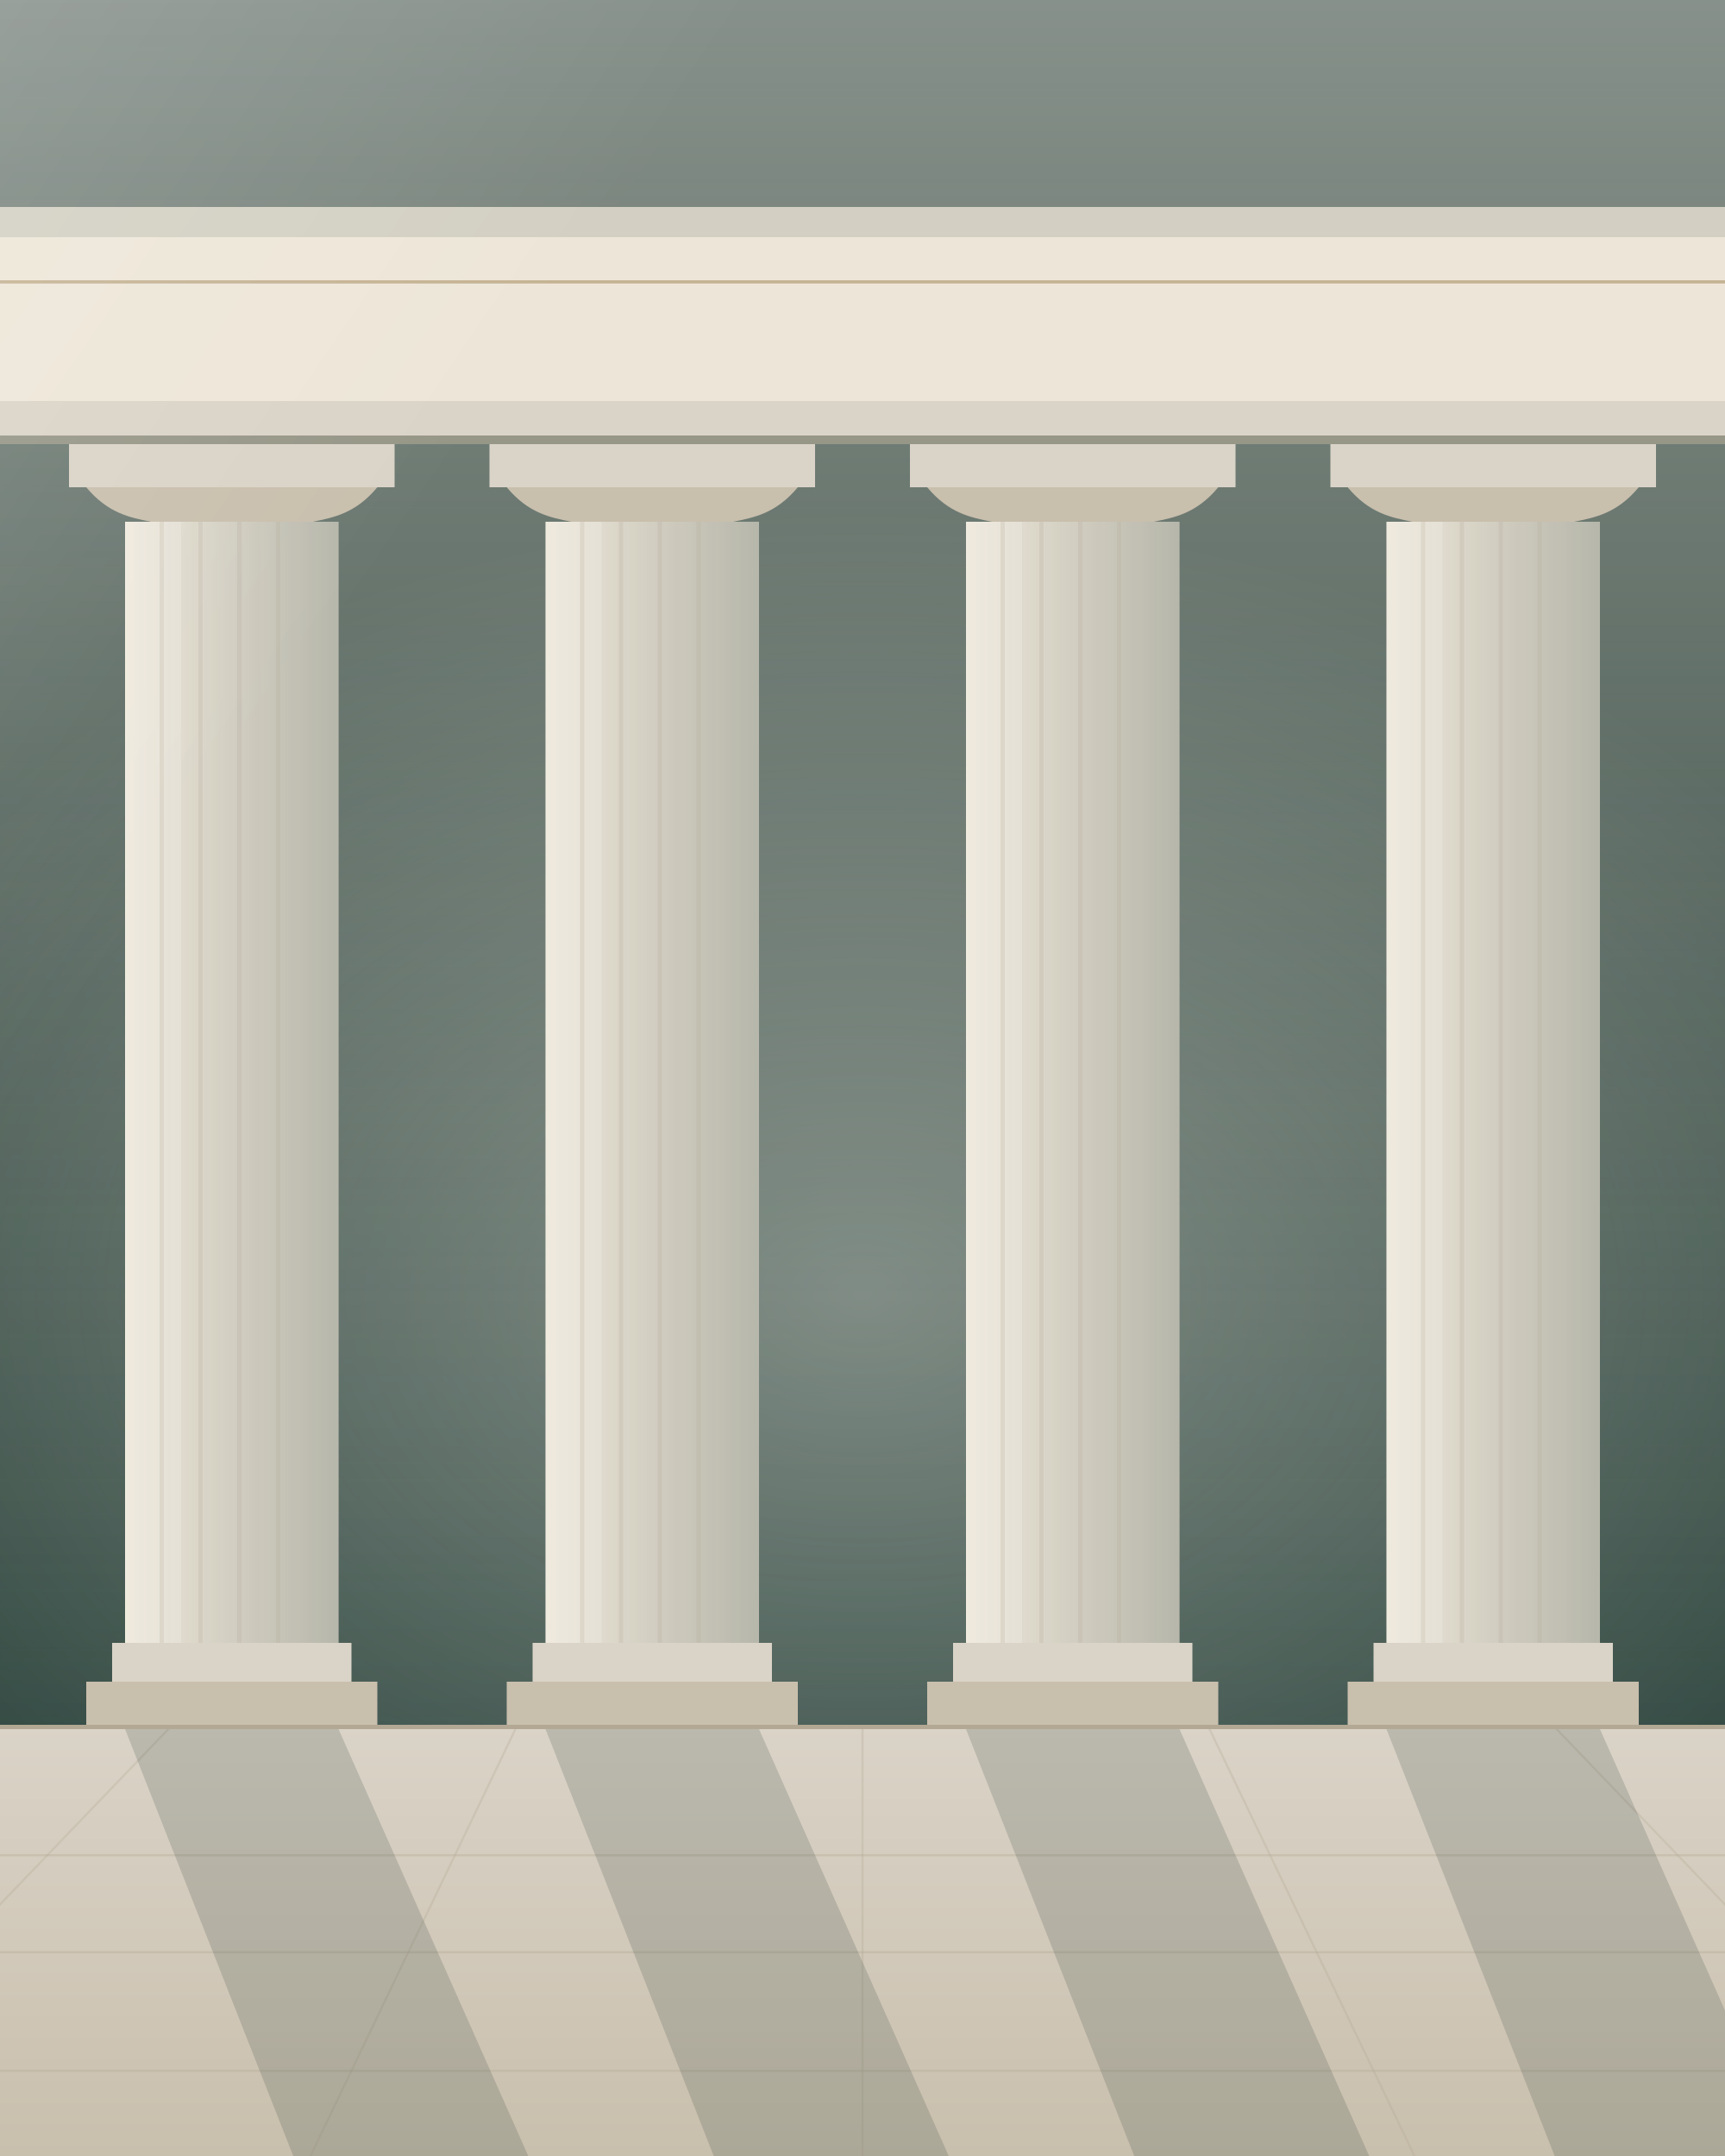
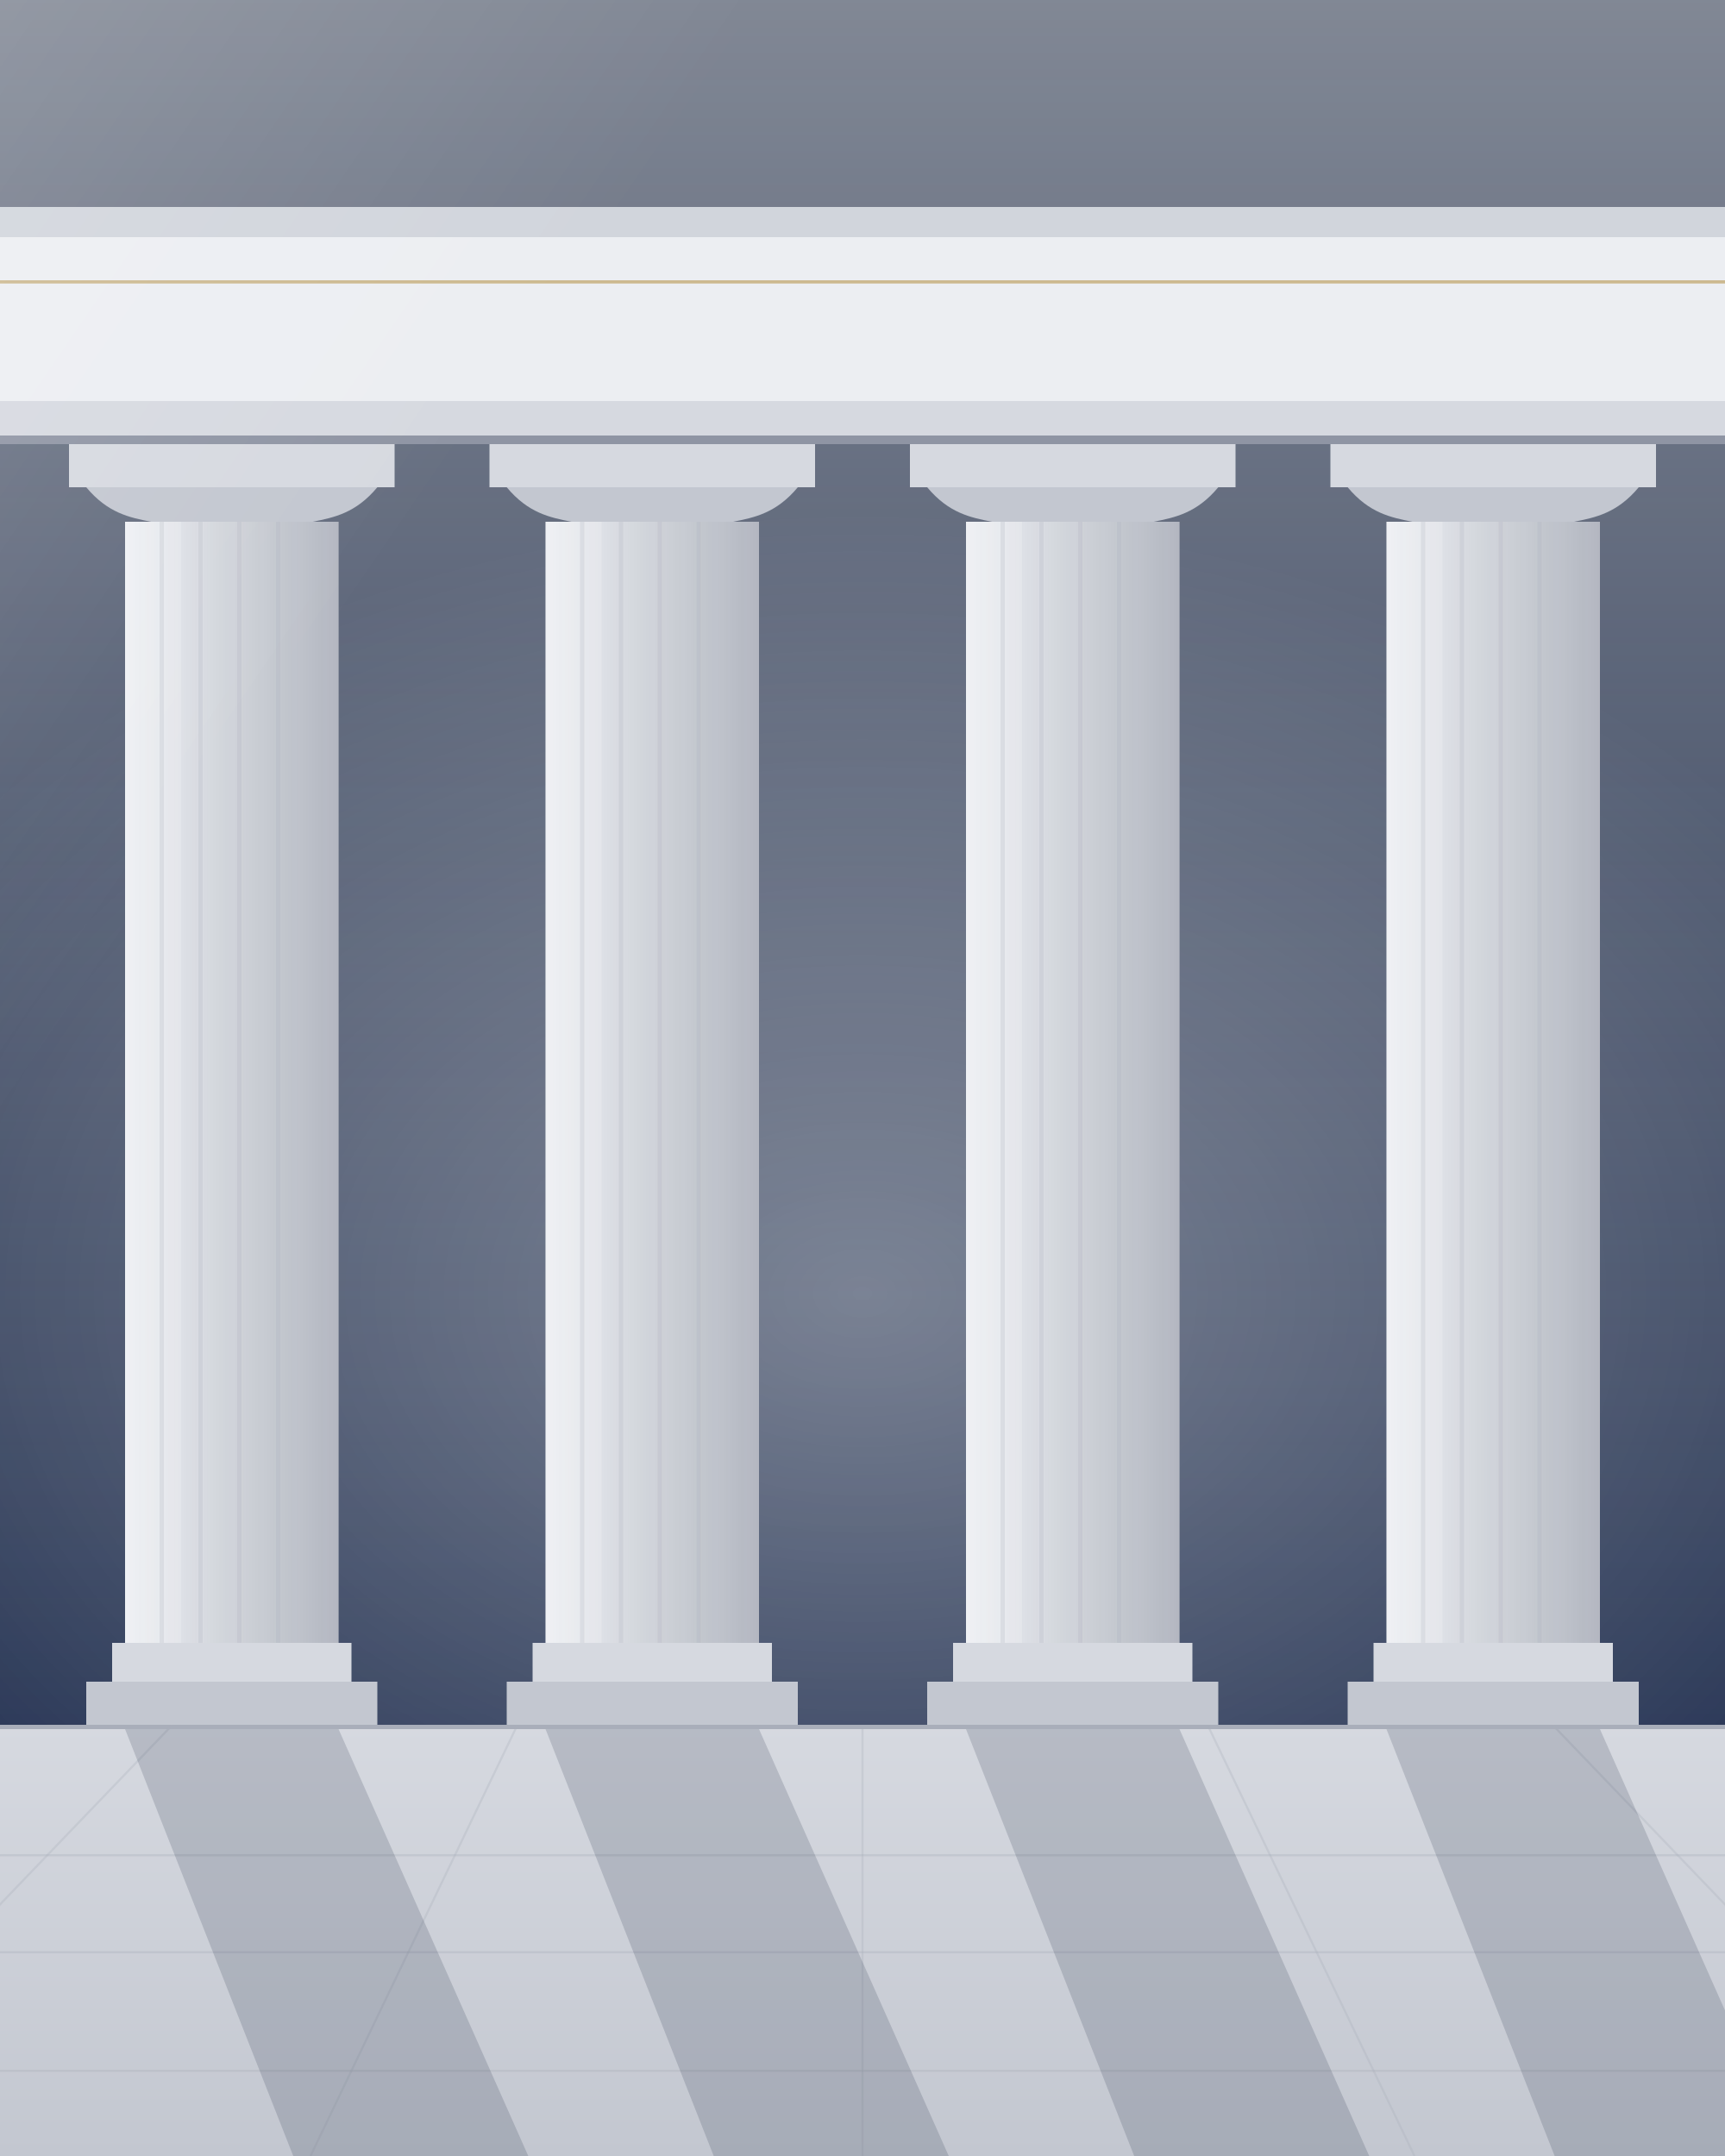
<svg xmlns="http://www.w3.org/2000/svg" viewBox="0 0 800 1000" preserveAspectRatio="xMidYMid slice" class="" aria-hidden="true" focusable="false" data-plate="colonnade">
  <defs>
    <linearGradient id="_R_0_-sky" x1="0" y1="0" x2="0" y2="1">
-       <stop offset="0" stop-color="#f8f4ec" />
-       <stop offset="1" stop-color="#e7dfcd" />
+       <stop offset="0" stop-color="#f7f8fa" />
+       <stop offset="1" stop-color="#e3e6ec" />
    </linearGradient>
    <linearGradient id="_R_0_-floor" x1="0" y1="0" x2="0" y2="1">
-       <stop offset="0" stop-color="#dad3c7" />
-       <stop offset="1" stop-color="#c9bfad" />
+       <stop offset="0" stop-color="#d6d9e0" />
+       <stop offset="1" stop-color="#c3c7d0" />
    </linearGradient>
    <linearGradient id="_R_0_-reveal" x1="0" y1="0" x2="1" y2="0">
-       <stop offset="0" stop-color="#142a25" stop-opacity="0.42" />
-       <stop offset="1" stop-color="#142a25" stop-opacity="0" />
+       <stop offset="0" stop-color="#0b1730" stop-opacity="0.42" />
+       <stop offset="1" stop-color="#0b1730" stop-opacity="0" />
    </linearGradient>
    <linearGradient id="_R_0_-revealV" x1="0" y1="0" x2="0" y2="1">
-       <stop offset="0" stop-color="#142a25" stop-opacity="0.35" />
-       <stop offset="1" stop-color="#142a25" stop-opacity="0" />
+       <stop offset="0" stop-color="#0b1730" stop-opacity="0.35" />
+       <stop offset="1" stop-color="#0b1730" stop-opacity="0" />
    </linearGradient>
    <linearGradient id="_R_0_-light" x1="0" y1="0" x2="1" y2="1">
      <stop offset="0" stop-color="#ffffff" stop-opacity="0.32" />
      <stop offset="0.5" stop-color="#ffffff" stop-opacity="0" />
    </linearGradient>
    <linearGradient id="_R_0_-shade" x1="0" y1="0" x2="1" y2="0">
-       <stop offset="0" stop-color="#142a25" stop-opacity="0" />
-       <stop offset="1" stop-color="#142a25" stop-opacity="0.28" />
+       <stop offset="0" stop-color="#0b1730" stop-opacity="0" />
+       <stop offset="1" stop-color="#0b1730" stop-opacity="0.28" />
    </linearGradient>
    <linearGradient id="_R_0_-interior" x1="0" y1="0" x2="0" y2="1">
-       <stop offset="0" stop-color="#142a25" />
-       <stop offset="1" stop-color="#1f3b34" />
+       <stop offset="0" stop-color="#0b1730" />
+       <stop offset="1" stop-color="#16264a" />
    </linearGradient>
    <linearGradient id="_R_0_-glow" x1="0" y1="0" x2="0" y2="1">
-       <stop offset="0" stop-color="#fbf8f1" />
-       <stop offset="1" stop-color="#e7dfcd" stop-opacity="0" />
+       <stop offset="0" stop-color="#f7f8fa" />
+       <stop offset="1" stop-color="#e3e6ec" stop-opacity="0" />
    </linearGradient>
    <radialGradient id="_R_0_-sun" cx="0.5" cy="0.5" r="0.5">
-       <stop offset="0" stop-color="#fffdf7" stop-opacity="0.9" />
-       <stop offset="1" stop-color="#fffdf7" stop-opacity="0" />
+       <stop offset="0" stop-color="#ffffff" stop-opacity="0.9" />
+       <stop offset="1" stop-color="#ffffff" stop-opacity="0" />
    </radialGradient>
  </defs>
  <g>
    <rect width="800" height="1000" fill="url(#_R_0_-interior)" />
    <rect x="0" y="0" width="800" height="1000" fill="url(#_R_0_-glow)" opacity="0.5" />
    <ellipse cx="400" cy="600" rx="520" ry="360" fill="url(#_R_0_-sun)" opacity="0.35" />
    <rect x="0" y="800" width="800" height="200" fill="url(#_R_0_-floor)" />
-     <rect x="0" y="800" width="800" height="2" fill="#b3a894" />
-     <rect x="0" y="860" width="800" height="1" fill="#b3a894" opacity="0.35" />
-     <rect x="0" y="905" width="800" height="1" fill="#b3a894" opacity="0.35" />
-     <rect x="0" y="960" width="800" height="1" fill="#b3a894" opacity="0.35" />
-     <path d="M80 800 L-112 1000" stroke="#b3a894" stroke-width="1" opacity="0.3" />
-     <path d="M240 800 L144 1000" stroke="#b3a894" stroke-width="1" opacity="0.3" />
-     <path d="M400 800 L400 1000" stroke="#b3a894" stroke-width="1" opacity="0.3" />
-     <path d="M560 800 L656 1000" stroke="#b3a894" stroke-width="1" opacity="0.3" />
-     <path d="M720 800 L912 1000" stroke="#b3a894" stroke-width="1" opacity="0.3" />
-     <rect x="0" y="96" width="800" height="90" fill="#ede6d8" />
-     <rect x="0" y="186" width="800" height="16" fill="#dad3c7" />
-     <rect x="0" y="202" width="800" height="4" fill="#b3a894" opacity="0.6" />
-     <rect x="0" y="130" width="800" height="1.5" fill="#aa9167" opacity="0.6" />
-     <path d="M0 96 H800 V110 H0 Z" fill="#142a25" opacity="0.12" />
+     <rect x="0" y="800" width="800" height="2" fill="#a9aeba" />
+     <rect x="0" y="860" width="800" height="1" fill="#a9aeba" opacity="0.35" />
+     <rect x="0" y="905" width="800" height="1" fill="#a9aeba" opacity="0.35" />
+     <rect x="0" y="960" width="800" height="1" fill="#a9aeba" opacity="0.35" />
+     <path d="M80 800 L-112 1000" stroke="#a9aeba" stroke-width="1" opacity="0.3" />
+     <path d="M240 800 L144 1000" stroke="#a9aeba" stroke-width="1" opacity="0.3" />
+     <path d="M400 800 L400 1000" stroke="#a9aeba" stroke-width="1" opacity="0.3" />
+     <path d="M560 800 L656 1000" stroke="#a9aeba" stroke-width="1" opacity="0.3" />
+     <path d="M720 800 L912 1000" stroke="#a9aeba" stroke-width="1" opacity="0.3" />
+     <rect x="0" y="96" width="800" height="90" fill="#eceef2" />
+     <rect x="0" y="186" width="800" height="16" fill="#d6d9e0" />
+     <rect x="0" y="202" width="800" height="4" fill="#a9aeba" opacity="0.6" />
+     <rect x="0" y="130" width="800" height="1.5" fill="#b8964f" opacity="0.6" />
+     <path d="M0 96 H800 V110 H0 Z" fill="#0b1730" opacity="0.12" />
    <g>
-       <path d="M32 206 H183 V226 H32 Z" fill="#dad3c7" />
-       <path d="M40 226 C50 238 60 240 70 242 H145 C155 240 165 238 175 226 Z" fill="#c9bfad" />
-       <rect x="58" y="242" width="99" height="520" fill="#ede6d8" />
+       <path d="M32 206 H183 V226 H32 Z" fill="#d6d9e0" />
+       <path d="M40 226 C50 238 60 240 70 242 H145 C155 240 165 238 175 226 Z" fill="#c3c7d0" />
+       <rect x="58" y="242" width="99" height="520" fill="#eceef2" />
      <rect x="58" y="242" width="99" height="520" fill="url(#_R_0_-shade)" opacity="0.9" />
      <rect x="58" y="242" width="26" height="520" fill="#ffffff" opacity="0.18" />
-       <rect x="74" y="242" width="2" height="520" fill="#b3a894" opacity="0.22" />
-       <rect x="92" y="242" width="2" height="520" fill="#b3a894" opacity="0.22" />
-       <rect x="110" y="242" width="2" height="520" fill="#b3a894" opacity="0.22" />
-       <rect x="128" y="242" width="2" height="520" fill="#b3a894" opacity="0.22" />
-       <path d="M52 762 H163 V780 H52 Z" fill="#dad3c7" />
-       <path d="M40 780 H175 V800 H40 Z" fill="#c9bfad" />
-       <path d="M58 802 H157 L245 1000 H136 Z" fill="#142a25" opacity="0.16" />
+       <rect x="74" y="242" width="2" height="520" fill="#a9aeba" opacity="0.22" />
+       <rect x="92" y="242" width="2" height="520" fill="#a9aeba" opacity="0.22" />
+       <rect x="110" y="242" width="2" height="520" fill="#a9aeba" opacity="0.22" />
+       <rect x="128" y="242" width="2" height="520" fill="#a9aeba" opacity="0.22" />
+       <path d="M52 762 H163 V780 H52 Z" fill="#d6d9e0" />
+       <path d="M40 780 H175 V800 H40 Z" fill="#c3c7d0" />
+       <path d="M58 802 H157 L245 1000 H136 Z" fill="#0b1730" opacity="0.16" />
    </g>
    <g>
-       <path d="M227 206 H378 V226 H227 Z" fill="#dad3c7" />
-       <path d="M235 226 C245 238 255 240 265 242 H340 C350 240 360 238 370 226 Z" fill="#c9bfad" />
-       <rect x="253" y="242" width="99" height="520" fill="#ede6d8" />
+       <path d="M227 206 H378 V226 H227 Z" fill="#d6d9e0" />
+       <path d="M235 226 C245 238 255 240 265 242 H340 C350 240 360 238 370 226 Z" fill="#c3c7d0" />
+       <rect x="253" y="242" width="99" height="520" fill="#eceef2" />
      <rect x="253" y="242" width="99" height="520" fill="url(#_R_0_-shade)" opacity="0.9" />
      <rect x="253" y="242" width="26" height="520" fill="#ffffff" opacity="0.18" />
-       <rect x="269" y="242" width="2" height="520" fill="#b3a894" opacity="0.22" />
-       <rect x="287" y="242" width="2" height="520" fill="#b3a894" opacity="0.22" />
-       <rect x="305" y="242" width="2" height="520" fill="#b3a894" opacity="0.22" />
-       <rect x="323" y="242" width="2" height="520" fill="#b3a894" opacity="0.22" />
-       <path d="M247 762 H358 V780 H247 Z" fill="#dad3c7" />
-       <path d="M235 780 H370 V800 H235 Z" fill="#c9bfad" />
-       <path d="M253 802 H352 L440 1000 H331 Z" fill="#142a25" opacity="0.16" />
+       <rect x="269" y="242" width="2" height="520" fill="#a9aeba" opacity="0.22" />
+       <rect x="287" y="242" width="2" height="520" fill="#a9aeba" opacity="0.22" />
+       <rect x="305" y="242" width="2" height="520" fill="#a9aeba" opacity="0.22" />
+       <rect x="323" y="242" width="2" height="520" fill="#a9aeba" opacity="0.22" />
+       <path d="M247 762 H358 V780 H247 Z" fill="#d6d9e0" />
+       <path d="M235 780 H370 V800 H235 Z" fill="#c3c7d0" />
+       <path d="M253 802 H352 L440 1000 H331 Z" fill="#0b1730" opacity="0.16" />
    </g>
    <g>
-       <path d="M422 206 H573 V226 H422 Z" fill="#dad3c7" />
-       <path d="M430 226 C440 238 450 240 460 242 H535 C545 240 555 238 565 226 Z" fill="#c9bfad" />
-       <rect x="448" y="242" width="99" height="520" fill="#ede6d8" />
+       <path d="M422 206 H573 V226 H422 Z" fill="#d6d9e0" />
+       <path d="M430 226 C440 238 450 240 460 242 H535 C545 240 555 238 565 226 Z" fill="#c3c7d0" />
+       <rect x="448" y="242" width="99" height="520" fill="#eceef2" />
      <rect x="448" y="242" width="99" height="520" fill="url(#_R_0_-shade)" opacity="0.9" />
      <rect x="448" y="242" width="26" height="520" fill="#ffffff" opacity="0.18" />
-       <rect x="464" y="242" width="2" height="520" fill="#b3a894" opacity="0.22" />
-       <rect x="482" y="242" width="2" height="520" fill="#b3a894" opacity="0.22" />
-       <rect x="500" y="242" width="2" height="520" fill="#b3a894" opacity="0.22" />
-       <rect x="518" y="242" width="2" height="520" fill="#b3a894" opacity="0.22" />
-       <path d="M442 762 H553 V780 H442 Z" fill="#dad3c7" />
-       <path d="M430 780 H565 V800 H430 Z" fill="#c9bfad" />
-       <path d="M448 802 H547 L635 1000 H526 Z" fill="#142a25" opacity="0.16" />
+       <rect x="464" y="242" width="2" height="520" fill="#a9aeba" opacity="0.22" />
+       <rect x="482" y="242" width="2" height="520" fill="#a9aeba" opacity="0.22" />
+       <rect x="500" y="242" width="2" height="520" fill="#a9aeba" opacity="0.22" />
+       <rect x="518" y="242" width="2" height="520" fill="#a9aeba" opacity="0.22" />
+       <path d="M442 762 H553 V780 H442 Z" fill="#d6d9e0" />
+       <path d="M430 780 H565 V800 H430 Z" fill="#c3c7d0" />
+       <path d="M448 802 H547 L635 1000 H526 Z" fill="#0b1730" opacity="0.16" />
    </g>
    <g>
-       <path d="M617 206 H768 V226 H617 Z" fill="#dad3c7" />
-       <path d="M625 226 C635 238 645 240 655 242 H730 C740 240 750 238 760 226 Z" fill="#c9bfad" />
-       <rect x="643" y="242" width="99" height="520" fill="#ede6d8" />
+       <path d="M617 206 H768 V226 H617 Z" fill="#d6d9e0" />
+       <path d="M625 226 C635 238 645 240 655 242 H730 C740 240 750 238 760 226 Z" fill="#c3c7d0" />
+       <rect x="643" y="242" width="99" height="520" fill="#eceef2" />
      <rect x="643" y="242" width="99" height="520" fill="url(#_R_0_-shade)" opacity="0.9" />
      <rect x="643" y="242" width="26" height="520" fill="#ffffff" opacity="0.18" />
-       <rect x="659" y="242" width="2" height="520" fill="#b3a894" opacity="0.22" />
-       <rect x="677" y="242" width="2" height="520" fill="#b3a894" opacity="0.22" />
-       <rect x="695" y="242" width="2" height="520" fill="#b3a894" opacity="0.22" />
-       <rect x="713" y="242" width="2" height="520" fill="#b3a894" opacity="0.22" />
-       <path d="M637 762 H748 V780 H637 Z" fill="#dad3c7" />
-       <path d="M625 780 H760 V800 H625 Z" fill="#c9bfad" />
-       <path d="M643 802 H742 L830 1000 H721 Z" fill="#142a25" opacity="0.16" />
+       <rect x="659" y="242" width="2" height="520" fill="#a9aeba" opacity="0.22" />
+       <rect x="677" y="242" width="2" height="520" fill="#a9aeba" opacity="0.22" />
+       <rect x="695" y="242" width="2" height="520" fill="#a9aeba" opacity="0.22" />
+       <rect x="713" y="242" width="2" height="520" fill="#a9aeba" opacity="0.22" />
+       <path d="M637 762 H748 V780 H637 Z" fill="#d6d9e0" />
+       <path d="M625 780 H760 V800 H625 Z" fill="#c3c7d0" />
+       <path d="M643 802 H742 L830 1000 H721 Z" fill="#0b1730" opacity="0.16" />
    </g>
    <path d="M0 0 H360 L0 520 Z" fill="url(#_R_0_-light)" opacity="0.45" />
  </g>
</svg>
